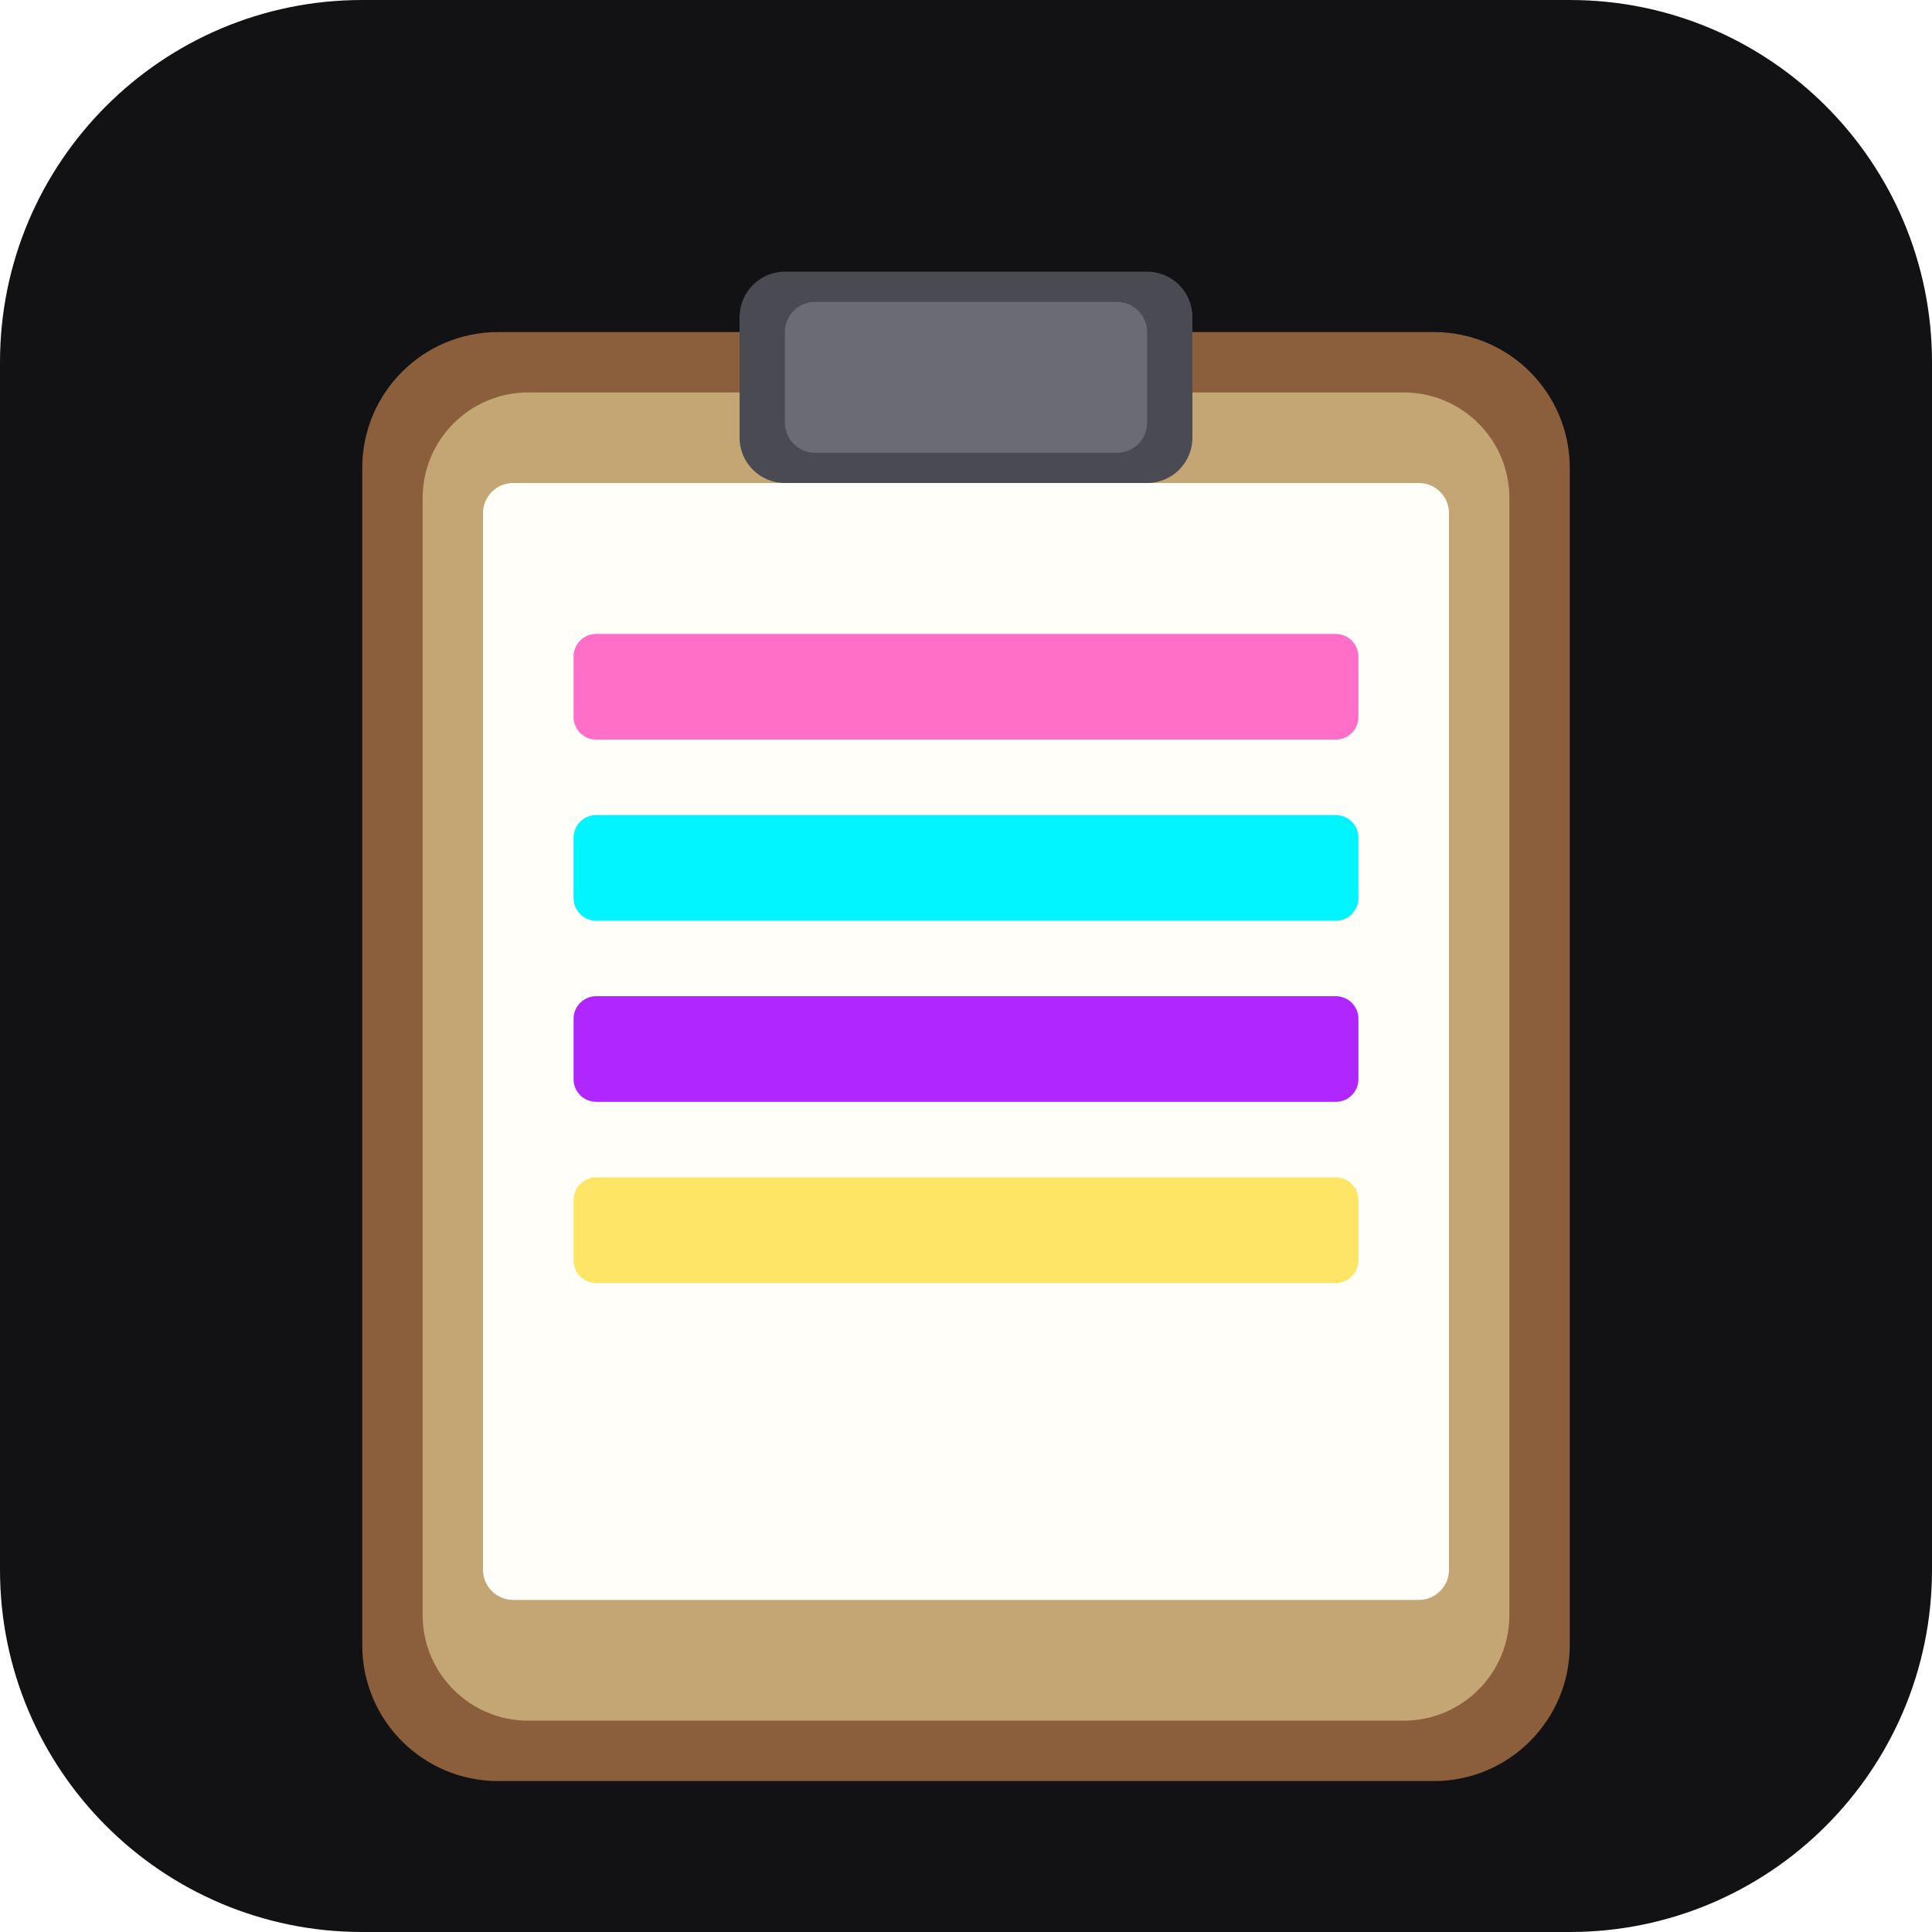
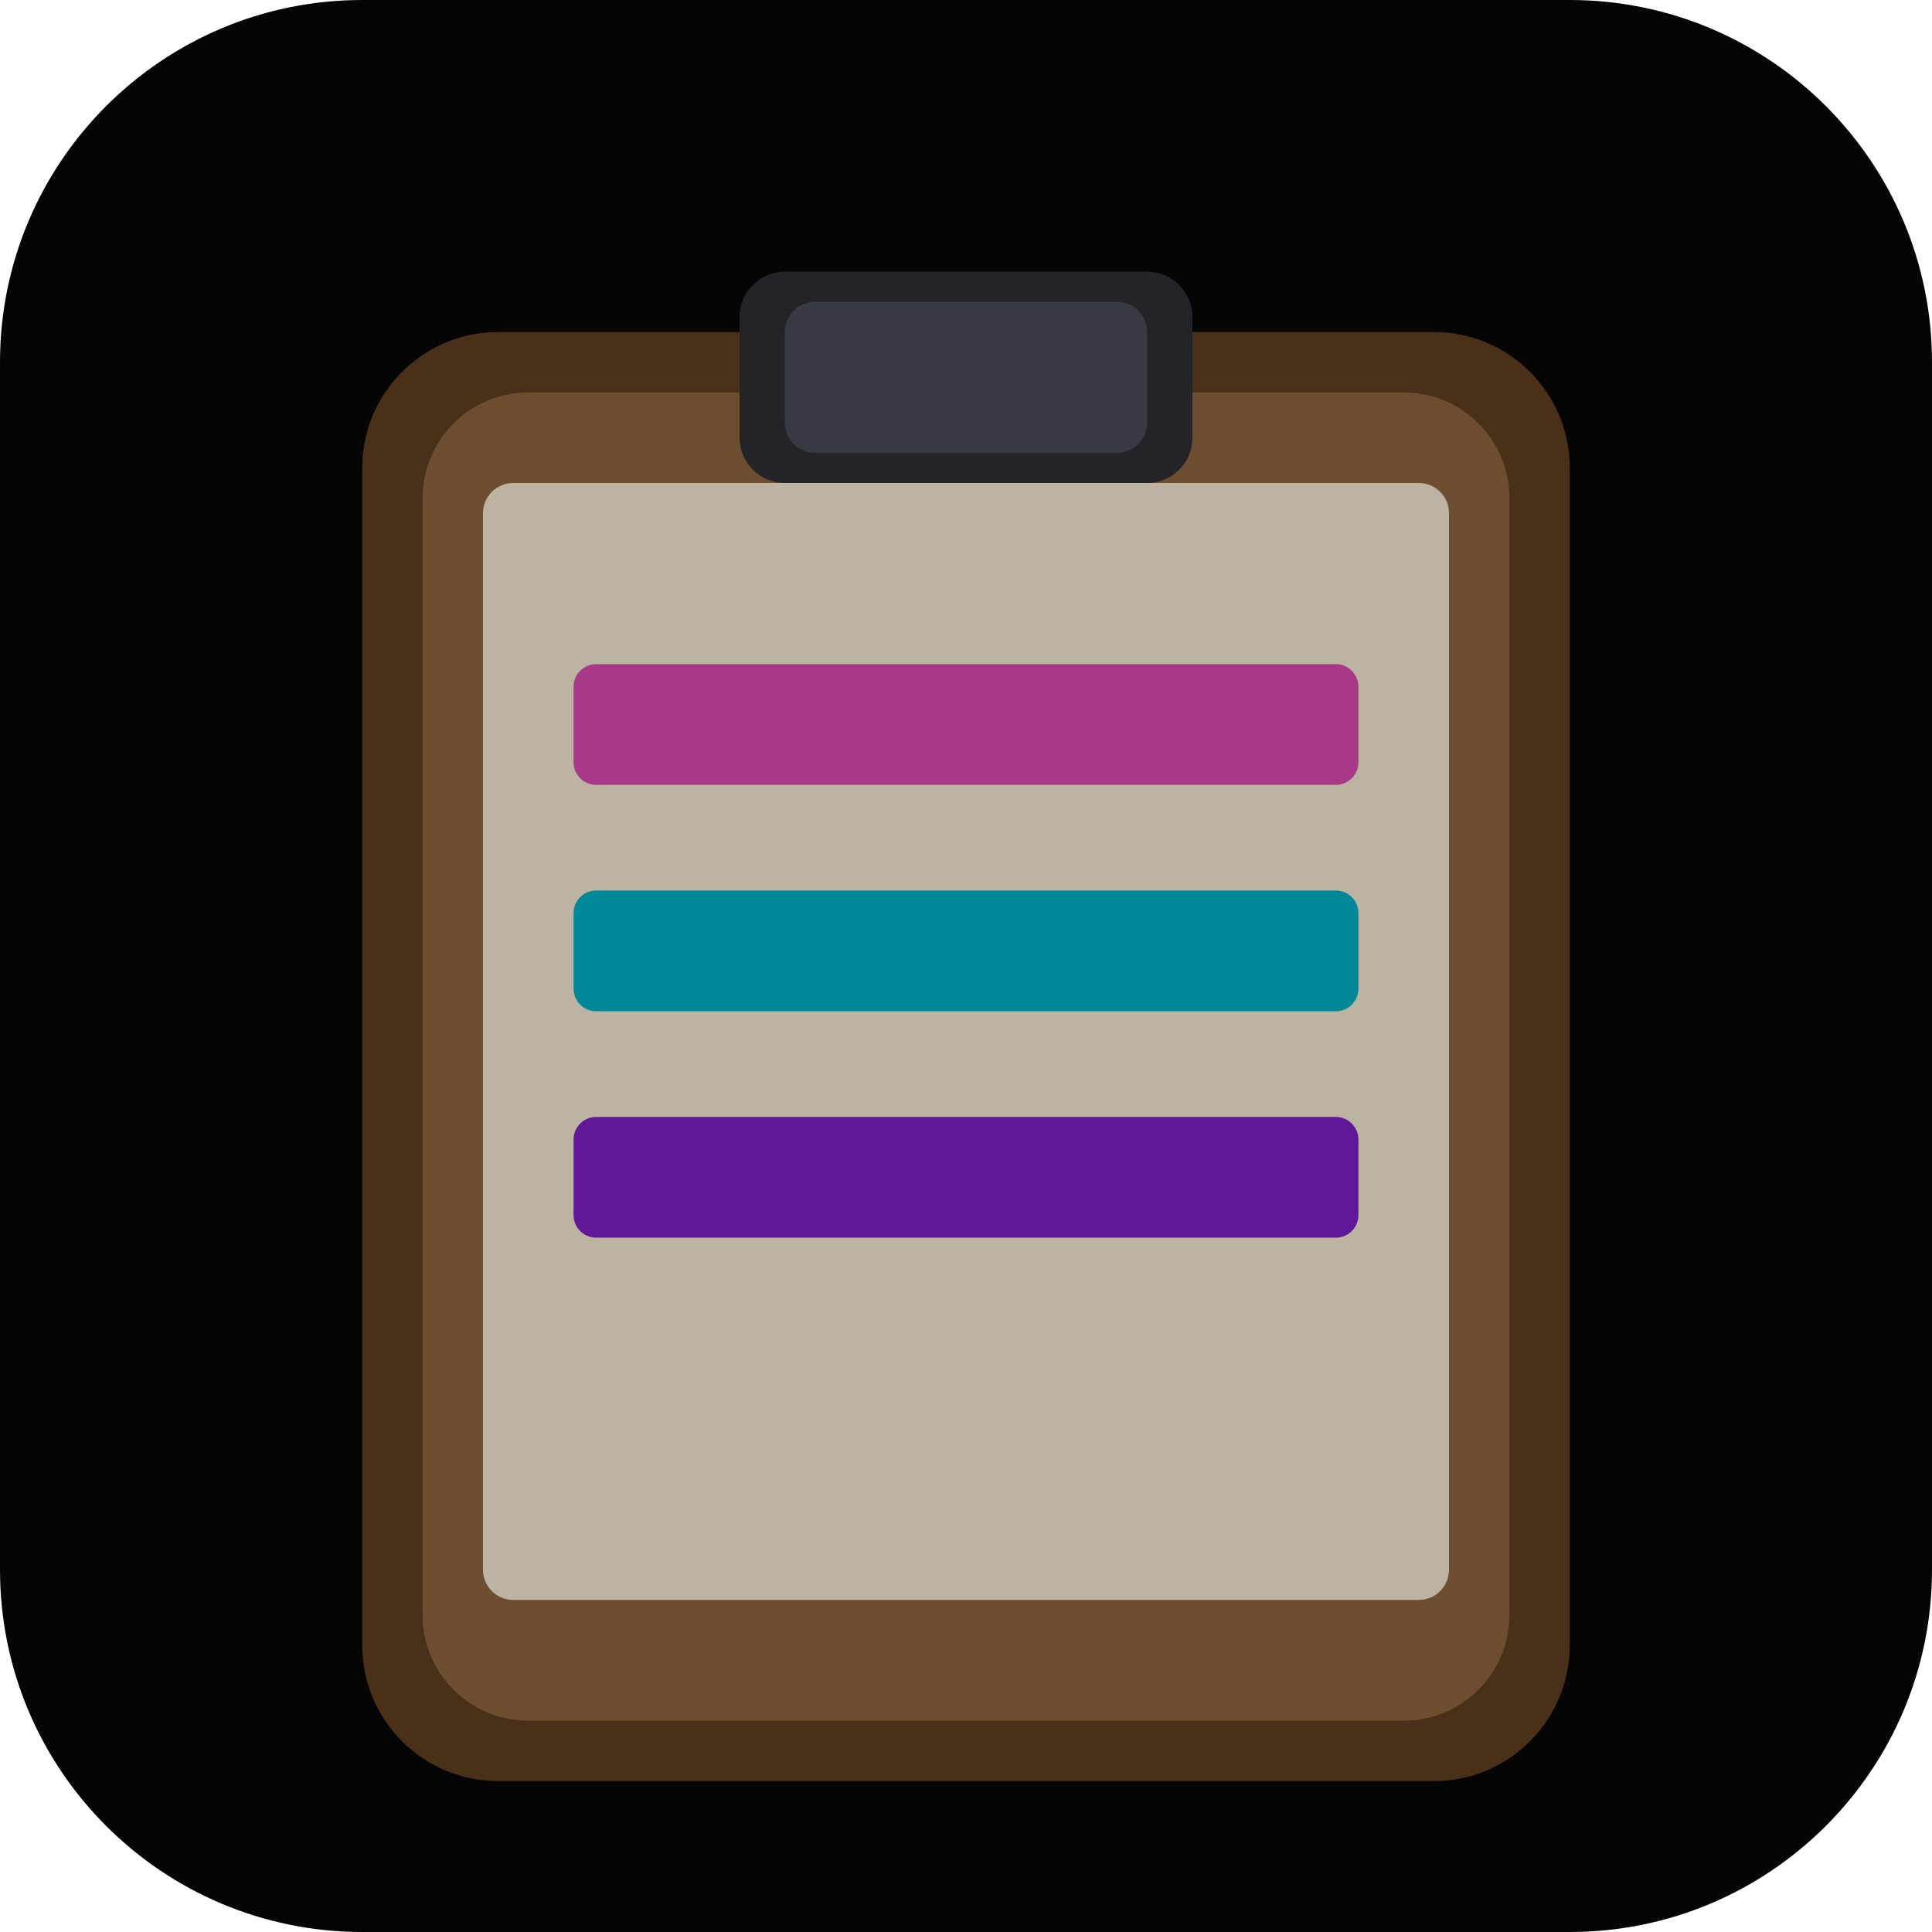
<svg xmlns="http://www.w3.org/2000/svg" viewBox="0 0 512 512" role="img" aria-label="Clipboard note icon">
-   <rect width="512" height="512" rx="96" fill="#121214" />
-   <rect x="96" y="88" width="320" height="384" rx="36" fill="#8B5E3C" />
-   <rect x="112" y="104" width="288" height="352" rx="28" fill="#C4A574" />
-   <rect x="196" y="72" width="120" height="56" rx="12" fill="#4A4A52" />
-   <rect x="208" y="80" width="96" height="40" rx="8" fill="#6B6B75" />
-   <rect x="128" y="128" width="256" height="296" rx="8" fill="#FFFEF9" />
-   <rect x="152" y="168" width="208" height="28" rx="6" fill="#FF6EC7" />
-   <rect x="152" y="216" width="208" height="28" rx="6" fill="#00F5FF" />
-   <rect x="152" y="264" width="208" height="28" rx="6" fill="#B026FF" />
-   <rect x="152" y="312" width="208" height="28" rx="6" fill="#FFE566" />
+   <rect width="512" height="512" rx="96" fill="#050506" />
+   <rect x="96" y="88" width="320" height="384" rx="36" fill="#4A3018" />
+   <rect x="112" y="104" width="288" height="352" rx="28" fill="#6E4E30" />
+   <rect x="196" y="72" width="120" height="56" rx="12" fill="#242428" />
+   <rect x="208" y="80" width="96" height="40" rx="8" fill="#3A3A42" />
+   <rect x="128" y="128" width="256" height="296" rx="8" fill="#BDB3A3" />
+   <rect x="152" y="176" width="208" height="32" rx="6" fill="#A83888" />
+   <rect x="152" y="236" width="208" height="32" rx="6" fill="#008899" />
+   <rect x="152" y="296" width="208" height="32" rx="6" fill="#601898" />
</svg>
